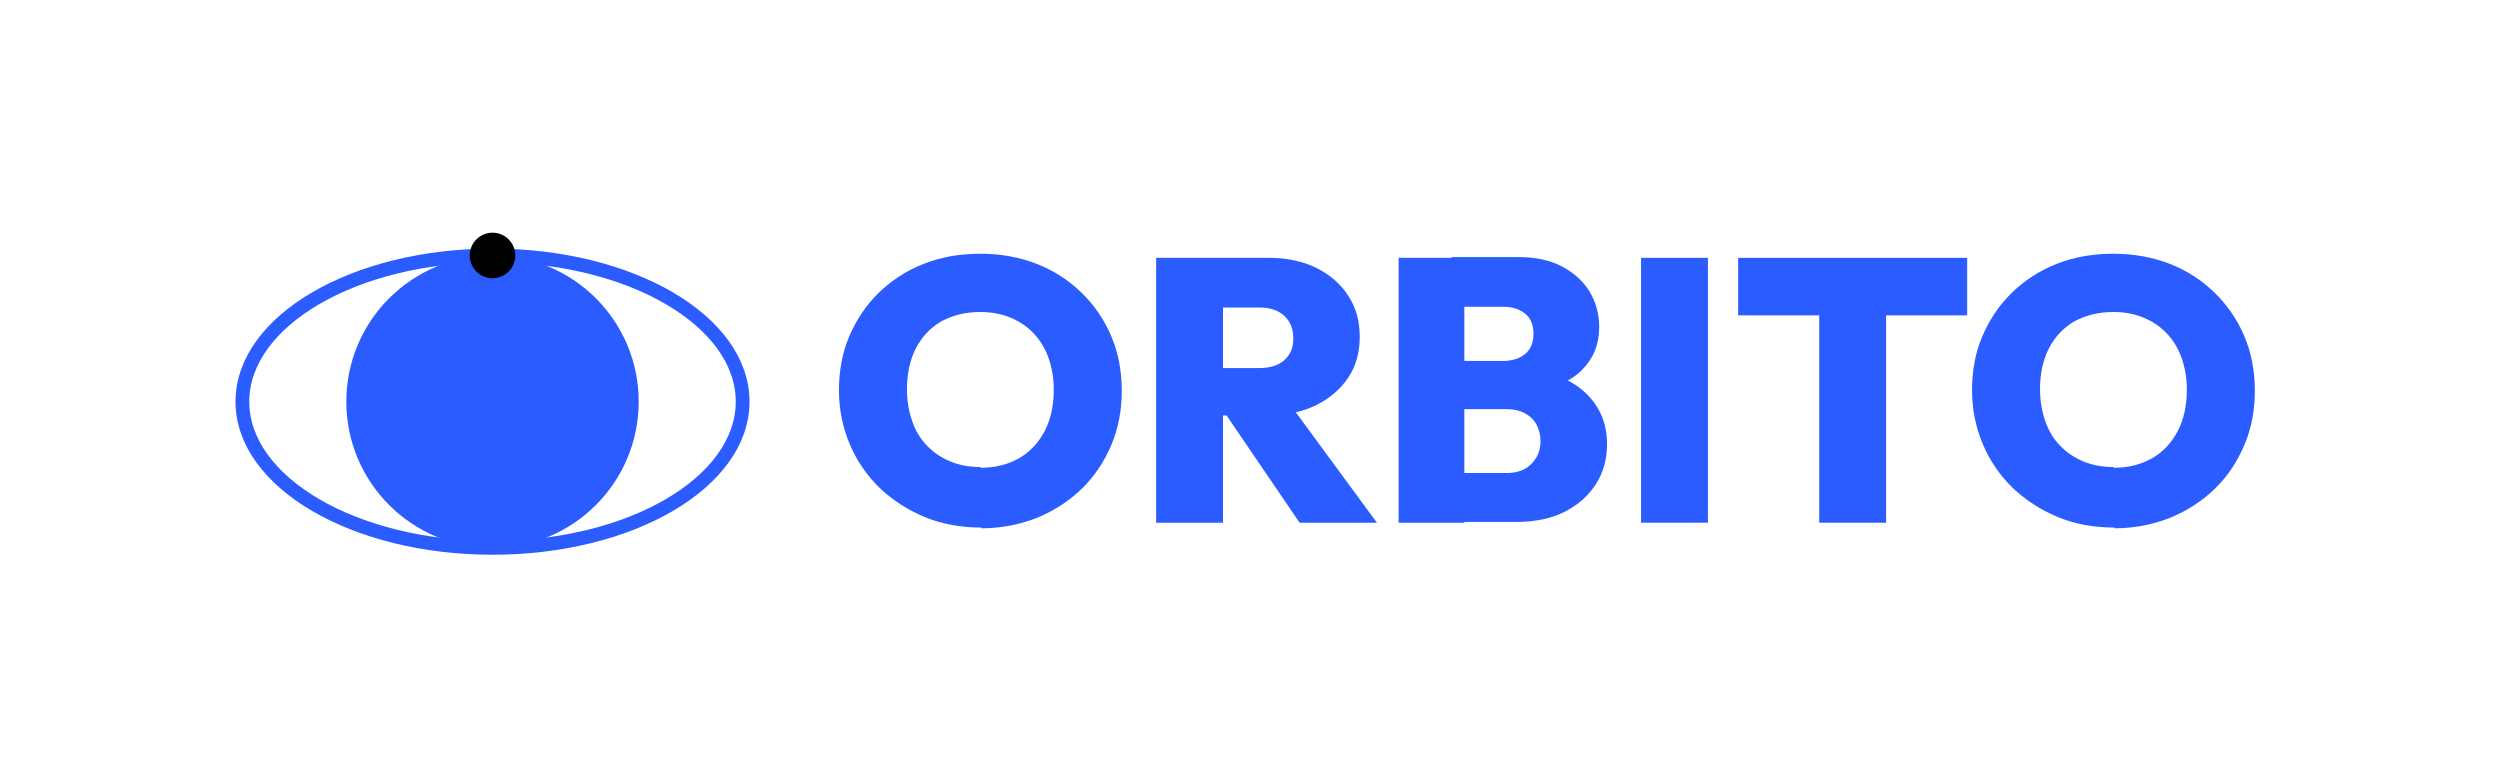
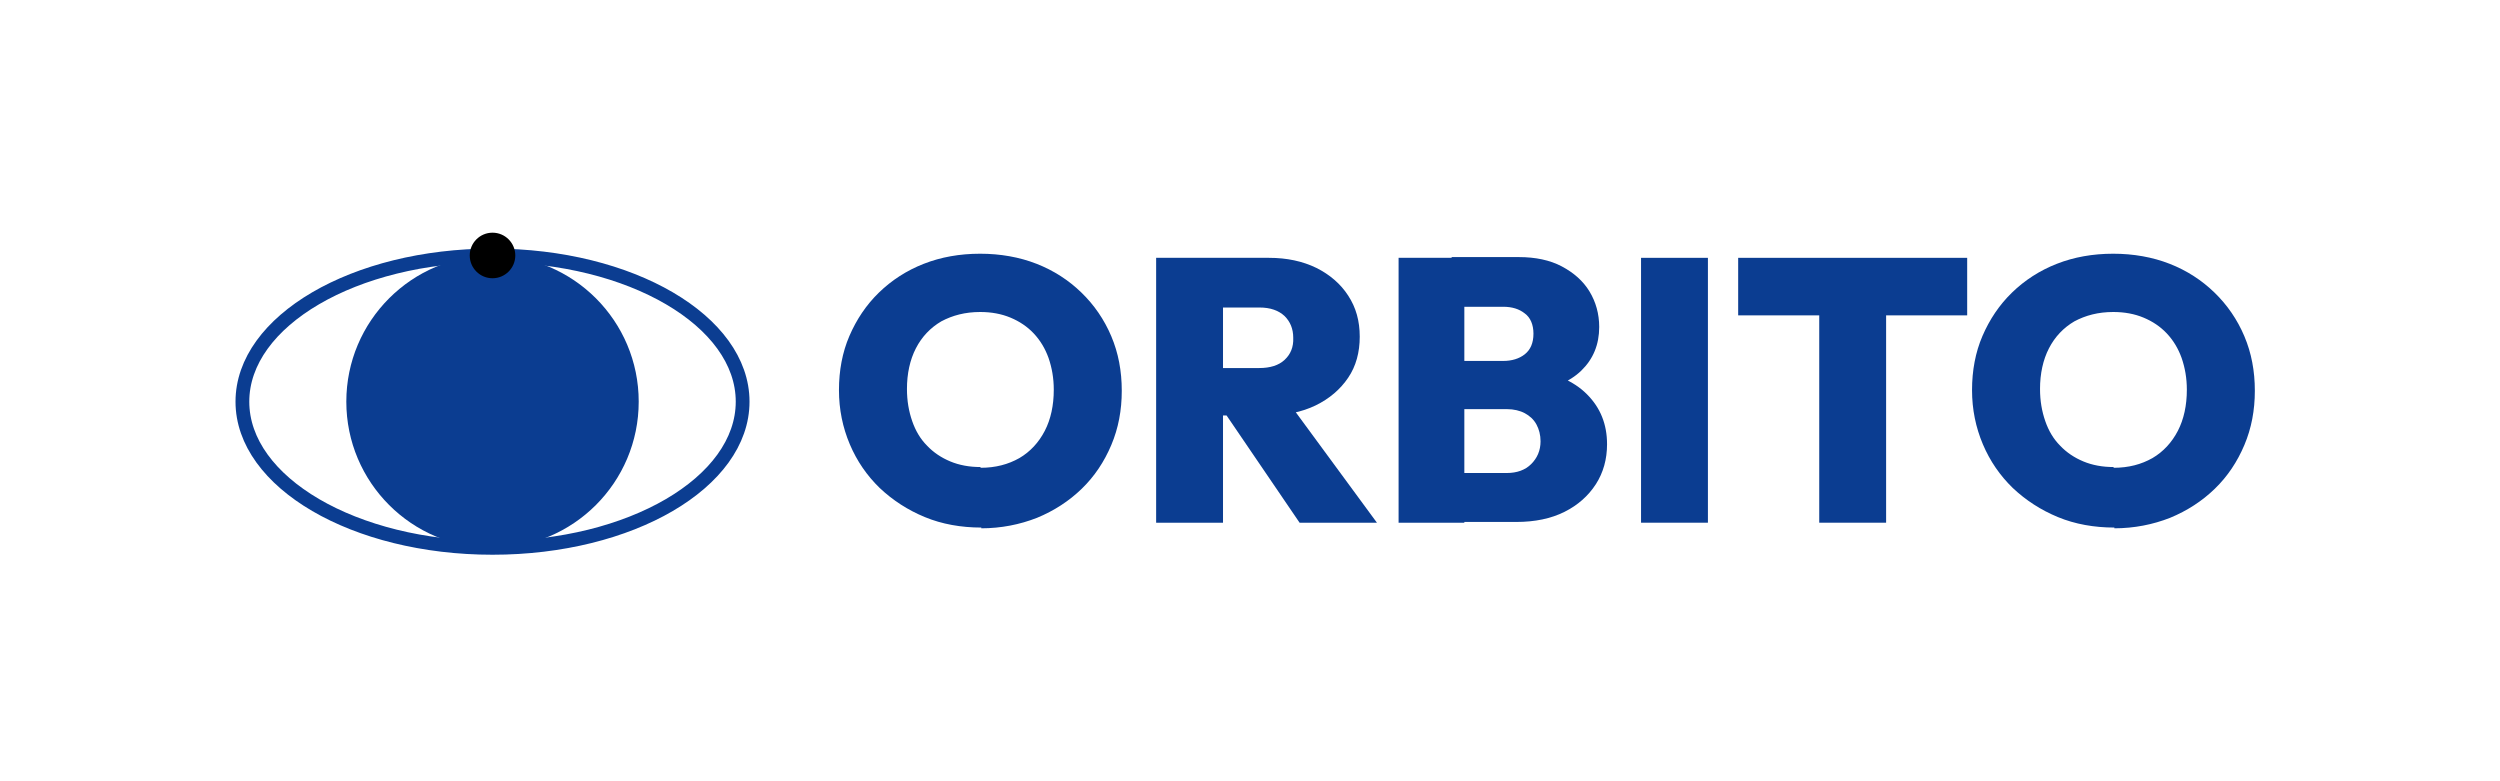
<svg xmlns="http://www.w3.org/2000/svg" width="100%" height="100%" viewBox="0 0 7566 2363" version="1.1" xml:space="preserve" style="fill-rule:evenodd;clip-rule:evenodd;stroke-linecap:round;stroke-linejoin:round;stroke-miterlimit:1.5;">
  <rect id="Artboard6" x="0" y="0" width="7565.727" height="2362.205" style="fill:none;" />
  <g>
    <g>
      <g>
-         <ellipse cx="1490.544" cy="1215.578" rx="756.948" ry="442.435" style="fill:none;stroke:#2b5cff;stroke-width:41.67px;" />
-         <circle cx="1490.544" cy="1215.578" r="442.435" style="fill:#2b5cff;" />
+         <ellipse cx="1490.544" cy="1215.578" rx="756.948" ry="442.435" style="fill:none;stroke:#0b3d91;stroke-width:41.67px;" />
+         <circle cx="1490.544" cy="1215.578" r="442.435" style="fill:#0b3d91;" />
        <circle cx="1490.544" cy="773.143" r="68.951" />
        <g transform="matrix(1130.607,0,0,1130.607,2508.515,1581.903)">
-           <path d="M0.408,0.013c-0.054,0 -0.105,-0.009 -0.151,-0.028c-0.046,-0.019 -0.086,-0.045 -0.121,-0.078c-0.034,-0.033 -0.061,-0.072 -0.08,-0.117c-0.019,-0.045 -0.029,-0.093 -0.029,-0.145c0,-0.052 0.009,-0.101 0.028,-0.145c0.019,-0.044 0.045,-0.083 0.079,-0.116c0.034,-0.033 0.074,-0.059 0.12,-0.077c0.046,-0.018 0.096,-0.027 0.151,-0.027c0.054,0 0.105,0.009 0.151,0.027c0.046,0.018 0.086,0.044 0.12,0.077c0.034,0.033 0.061,0.072 0.08,0.117c0.019,0.045 0.028,0.093 0.028,0.146c0,0.052 -0.009,0.1 -0.028,0.145c-0.019,0.045 -0.045,0.084 -0.079,0.117c-0.034,0.033 -0.074,0.059 -0.12,0.078c-0.046,0.018 -0.096,0.028 -0.149,0.028Zm-0.002,-0.16c0.04,0 0.074,-0.009 0.104,-0.026c0.029,-0.017 0.052,-0.042 0.068,-0.073c0.016,-0.031 0.024,-0.068 0.024,-0.11c0,-0.031 -0.005,-0.059 -0.014,-0.085c-0.009,-0.025 -0.022,-0.047 -0.04,-0.066c-0.017,-0.018 -0.038,-0.032 -0.062,-0.042c-0.024,-0.01 -0.051,-0.015 -0.081,-0.015c-0.04,0 -0.074,0.009 -0.104,0.025c-0.029,0.017 -0.052,0.041 -0.068,0.072c-0.016,0.031 -0.024,0.068 -0.024,0.109c0,0.032 0.005,0.06 0.014,0.086c0.009,0.026 0.022,0.048 0.04,0.066c0.017,0.018 0.038,0.032 0.062,0.042c0.024,0.01 0.051,0.015 0.081,0.015Z" style="fill:#2b5cff;fill-rule:nonzero;" />
+           <path d="M0.408,0.013c-0.054,0 -0.105,-0.009 -0.151,-0.028c-0.046,-0.019 -0.086,-0.045 -0.121,-0.078c-0.034,-0.033 -0.061,-0.072 -0.08,-0.117c-0.019,-0.045 -0.029,-0.093 -0.029,-0.145c0,-0.052 0.009,-0.101 0.028,-0.145c0.019,-0.044 0.045,-0.083 0.079,-0.116c0.034,-0.033 0.074,-0.059 0.12,-0.077c0.046,-0.018 0.096,-0.027 0.151,-0.027c0.054,0 0.105,0.009 0.151,0.027c0.046,0.018 0.086,0.044 0.12,0.077c0.034,0.033 0.061,0.072 0.08,0.117c0.019,0.045 0.028,0.093 0.028,0.146c0,0.052 -0.009,0.1 -0.028,0.145c-0.019,0.045 -0.045,0.084 -0.079,0.117c-0.034,0.033 -0.074,0.059 -0.12,0.078c-0.046,0.018 -0.096,0.028 -0.149,0.028Zm-0.002,-0.16c0.04,0 0.074,-0.009 0.104,-0.026c0.029,-0.017 0.052,-0.042 0.068,-0.073c0.016,-0.031 0.024,-0.068 0.024,-0.11c0,-0.031 -0.005,-0.059 -0.014,-0.085c-0.009,-0.025 -0.022,-0.047 -0.04,-0.066c-0.017,-0.018 -0.038,-0.032 -0.062,-0.042c-0.024,-0.01 -0.051,-0.015 -0.081,-0.015c-0.04,0 -0.074,0.009 -0.104,0.025c-0.029,0.017 -0.052,0.041 -0.068,0.072c-0.016,0.031 -0.024,0.068 -0.024,0.109c0,0.032 0.005,0.06 0.014,0.086c0.009,0.026 0.022,0.048 0.04,0.066c0.017,0.018 0.038,0.032 0.062,0.042c0.024,0.01 0.051,0.015 0.081,0.015Z" style="fill:#0b3d91;fill-rule:nonzero;" />
        </g>
        <g transform="matrix(1130.607,0,0,1130.607,3426.568,1581.903)">
-           <path d="M0.205,-0.287l0,-0.127l0.135,0c0.029,0 0.052,-0.007 0.068,-0.022c0.016,-0.015 0.024,-0.034 0.023,-0.059c0,-0.024 -0.008,-0.043 -0.023,-0.058c-0.016,-0.015 -0.038,-0.023 -0.067,-0.023l-0.135,0l0,-0.133l0.16,0c0.048,0 0.09,0.009 0.127,0.027c0.036,0.018 0.065,0.043 0.085,0.074c0.021,0.032 0.031,0.068 0.031,0.11c0,0.042 -0.01,0.079 -0.031,0.11c-0.021,0.031 -0.05,0.056 -0.087,0.074c-0.037,0.018 -0.081,0.027 -0.132,0.027l-0.153,0Zm-0.141,0.287l0,-0.709l0.179,0l0,0.709l-0.179,-0Zm0.384,-0l-0.207,-0.304l0.162,-0.039l0.252,0.343l-0.207,-0Z" style="fill:#2b5cff;fill-rule:nonzero;" />
+           <path d="M0.205,-0.287l0,-0.127l0.135,0c0.029,0 0.052,-0.007 0.068,-0.022c0.016,-0.015 0.024,-0.034 0.023,-0.059c0,-0.024 -0.008,-0.043 -0.023,-0.058c-0.016,-0.015 -0.038,-0.023 -0.067,-0.023l-0.135,0l0,-0.133l0.16,0c0.048,0 0.09,0.009 0.127,0.027c0.036,0.018 0.065,0.043 0.085,0.074c0.021,0.032 0.031,0.068 0.031,0.11c0,0.042 -0.01,0.079 -0.031,0.11c-0.021,0.031 -0.05,0.056 -0.087,0.074c-0.037,0.018 -0.081,0.027 -0.132,0.027l-0.153,0Zm-0.141,0.287l0,-0.709l0.179,0l0,0.709l-0.179,-0Zm0.384,-0l-0.207,-0.304l0.162,-0.039l0.252,0.343l-0.207,-0Z" style="fill:#0b3d91;fill-rule:nonzero;" />
        </g>
        <g transform="matrix(1130.607,0,0,1130.607,4160.332,1581.903)">
-           <path d="M0.205,-0l0,-0.133l0.148,0c0.028,0 0.05,-0.008 0.066,-0.024c0.016,-0.016 0.025,-0.036 0.025,-0.061c0,-0.017 -0.004,-0.032 -0.011,-0.045c-0.007,-0.013 -0.018,-0.023 -0.031,-0.03c-0.013,-0.007 -0.03,-0.011 -0.048,-0.011l-0.148,0l0,-0.129l0.138,0c0.023,0 0.043,-0.006 0.058,-0.018c0.015,-0.012 0.023,-0.03 0.023,-0.055c0,-0.024 -0.008,-0.043 -0.023,-0.054c-0.015,-0.012 -0.034,-0.018 -0.058,-0.018l-0.138,0l0,-0.133l0.18,0c0.044,0 0.083,0.008 0.115,0.025c0.032,0.017 0.057,0.039 0.074,0.067c0.017,0.028 0.026,0.06 0.026,0.095c0,0.047 -0.016,0.086 -0.048,0.117c-0.032,0.031 -0.079,0.05 -0.141,0.058l0.001,-0.061c0.067,0.008 0.119,0.03 0.155,0.066c0.036,0.036 0.054,0.08 0.054,0.134c0,0.04 -0.01,0.076 -0.03,0.107c-0.02,0.031 -0.048,0.056 -0.084,0.074c-0.036,0.018 -0.079,0.027 -0.129,0.027l-0.173,-0Zm-0.141,-0l0,-0.709l0.176,0l0,0.709l-0.176,-0Z" style="fill:#2b5cff;fill-rule:nonzero;" />
+           <path d="M0.205,-0l0,-0.133l0.148,0c0.028,0 0.05,-0.008 0.066,-0.024c0.016,-0.016 0.025,-0.036 0.025,-0.061c0,-0.017 -0.004,-0.032 -0.011,-0.045c-0.007,-0.013 -0.018,-0.023 -0.031,-0.03c-0.013,-0.007 -0.03,-0.011 -0.048,-0.011l-0.148,0l0,-0.129l0.138,0c0.023,0 0.043,-0.006 0.058,-0.018c0.015,-0.012 0.023,-0.03 0.023,-0.055c0,-0.024 -0.008,-0.043 -0.023,-0.054c-0.015,-0.012 -0.034,-0.018 -0.058,-0.018l-0.138,0l0,-0.133l0.18,0c0.044,0 0.083,0.008 0.115,0.025c0.032,0.017 0.057,0.039 0.074,0.067c0.017,0.028 0.026,0.06 0.026,0.095c0,0.047 -0.016,0.086 -0.048,0.117c-0.032,0.031 -0.079,0.05 -0.141,0.058l0.001,-0.061c0.067,0.008 0.119,0.03 0.155,0.066c0.036,0.036 0.054,0.08 0.054,0.134c0,0.04 -0.01,0.076 -0.03,0.107c-0.02,0.031 -0.048,0.056 -0.084,0.074c-0.036,0.018 -0.079,0.027 -0.129,0.027l-0.173,-0Zm-0.141,-0l0,-0.709l0.176,0l0,0.709l-0.176,-0Z" style="fill:#0b3d91;fill-rule:nonzero;" />
        </g>
        <g transform="matrix(1130.607,0,0,1130.607,4895.227,1581.903)">
-           <rect x="0.063" y="-0.709" width="0.179" height="0.709" style="fill:#2b5cff;fill-rule:nonzero;" />
+           <rect x="0.063" y="-0.709" width="0.179" height="0.709" style="fill:#0b3d91;fill-rule:nonzero;" />
        </g>
        <g transform="matrix(1130.607,0,0,1130.607,5240.062,1581.903)">
-           <path d="M0.235,-0l0,-0.704l0.179,0l0,0.704l-0.179,-0Zm-0.217,-0.555l-0,-0.154l0.613,0l0,0.154l-0.613,0Z" style="fill:#2b5cff;fill-rule:nonzero;" />
+           <path d="M0.235,-0l0,-0.704l0.179,0l0,0.704l-0.179,-0Zm-0.217,-0.555l-0,-0.154l0.613,0l0,0.154l-0.613,0Z" style="fill:#0b3d91;fill-rule:nonzero;" />
        </g>
        <g transform="matrix(1130.607,0,0,1130.607,5937.647,1581.903)">
-           <path d="M0.408,0.013c-0.054,0 -0.105,-0.009 -0.151,-0.028c-0.046,-0.019 -0.086,-0.045 -0.121,-0.078c-0.034,-0.033 -0.061,-0.072 -0.08,-0.117c-0.019,-0.045 -0.029,-0.093 -0.029,-0.145c0,-0.052 0.009,-0.101 0.028,-0.145c0.019,-0.044 0.045,-0.083 0.079,-0.116c0.034,-0.033 0.074,-0.059 0.12,-0.077c0.046,-0.018 0.096,-0.027 0.151,-0.027c0.054,0 0.105,0.009 0.151,0.027c0.046,0.018 0.086,0.044 0.12,0.077c0.034,0.033 0.061,0.072 0.08,0.117c0.019,0.045 0.028,0.093 0.028,0.146c0,0.052 -0.009,0.1 -0.028,0.145c-0.019,0.045 -0.045,0.084 -0.079,0.117c-0.034,0.033 -0.074,0.059 -0.12,0.078c-0.046,0.018 -0.096,0.028 -0.149,0.028Zm-0.002,-0.16c0.04,0 0.074,-0.009 0.104,-0.026c0.029,-0.017 0.052,-0.042 0.068,-0.073c0.016,-0.031 0.024,-0.068 0.024,-0.11c0,-0.031 -0.005,-0.059 -0.014,-0.085c-0.009,-0.025 -0.022,-0.047 -0.04,-0.066c-0.017,-0.018 -0.038,-0.032 -0.062,-0.042c-0.024,-0.01 -0.051,-0.015 -0.081,-0.015c-0.04,0 -0.074,0.009 -0.104,0.025c-0.029,0.017 -0.052,0.041 -0.068,0.072c-0.016,0.031 -0.024,0.068 -0.024,0.109c0,0.032 0.005,0.06 0.014,0.086c0.009,0.026 0.022,0.048 0.04,0.066c0.017,0.018 0.038,0.032 0.062,0.042c0.024,0.01 0.051,0.015 0.081,0.015Z" style="fill:#2b5cff;fill-rule:nonzero;" />
+           <path d="M0.408,0.013c-0.054,0 -0.105,-0.009 -0.151,-0.028c-0.046,-0.019 -0.086,-0.045 -0.121,-0.078c-0.034,-0.033 -0.061,-0.072 -0.08,-0.117c-0.019,-0.045 -0.029,-0.093 -0.029,-0.145c0,-0.052 0.009,-0.101 0.028,-0.145c0.019,-0.044 0.045,-0.083 0.079,-0.116c0.034,-0.033 0.074,-0.059 0.12,-0.077c0.046,-0.018 0.096,-0.027 0.151,-0.027c0.054,0 0.105,0.009 0.151,0.027c0.046,0.018 0.086,0.044 0.12,0.077c0.034,0.033 0.061,0.072 0.08,0.117c0.019,0.045 0.028,0.093 0.028,0.146c0,0.052 -0.009,0.1 -0.028,0.145c-0.019,0.045 -0.045,0.084 -0.079,0.117c-0.034,0.033 -0.074,0.059 -0.12,0.078c-0.046,0.018 -0.096,0.028 -0.149,0.028Zm-0.002,-0.16c0.04,0 0.074,-0.009 0.104,-0.026c0.029,-0.017 0.052,-0.042 0.068,-0.073c0.016,-0.031 0.024,-0.068 0.024,-0.11c0,-0.031 -0.005,-0.059 -0.014,-0.085c-0.009,-0.025 -0.022,-0.047 -0.04,-0.066c-0.017,-0.018 -0.038,-0.032 -0.062,-0.042c-0.024,-0.01 -0.051,-0.015 -0.081,-0.015c-0.04,0 -0.074,0.009 -0.104,0.025c-0.029,0.017 -0.052,0.041 -0.068,0.072c-0.016,0.031 -0.024,0.068 -0.024,0.109c0,0.032 0.005,0.06 0.014,0.086c0.009,0.026 0.022,0.048 0.04,0.066c0.017,0.018 0.038,0.032 0.062,0.042c0.024,0.01 0.051,0.015 0.081,0.015Z" style="fill:#0b3d91;fill-rule:nonzero;" />
        </g>
        <g transform="matrix(1130.607,0,0,1130.607,6855.7,1581.903)" />
      </g>
    </g>
  </g>
</svg>
